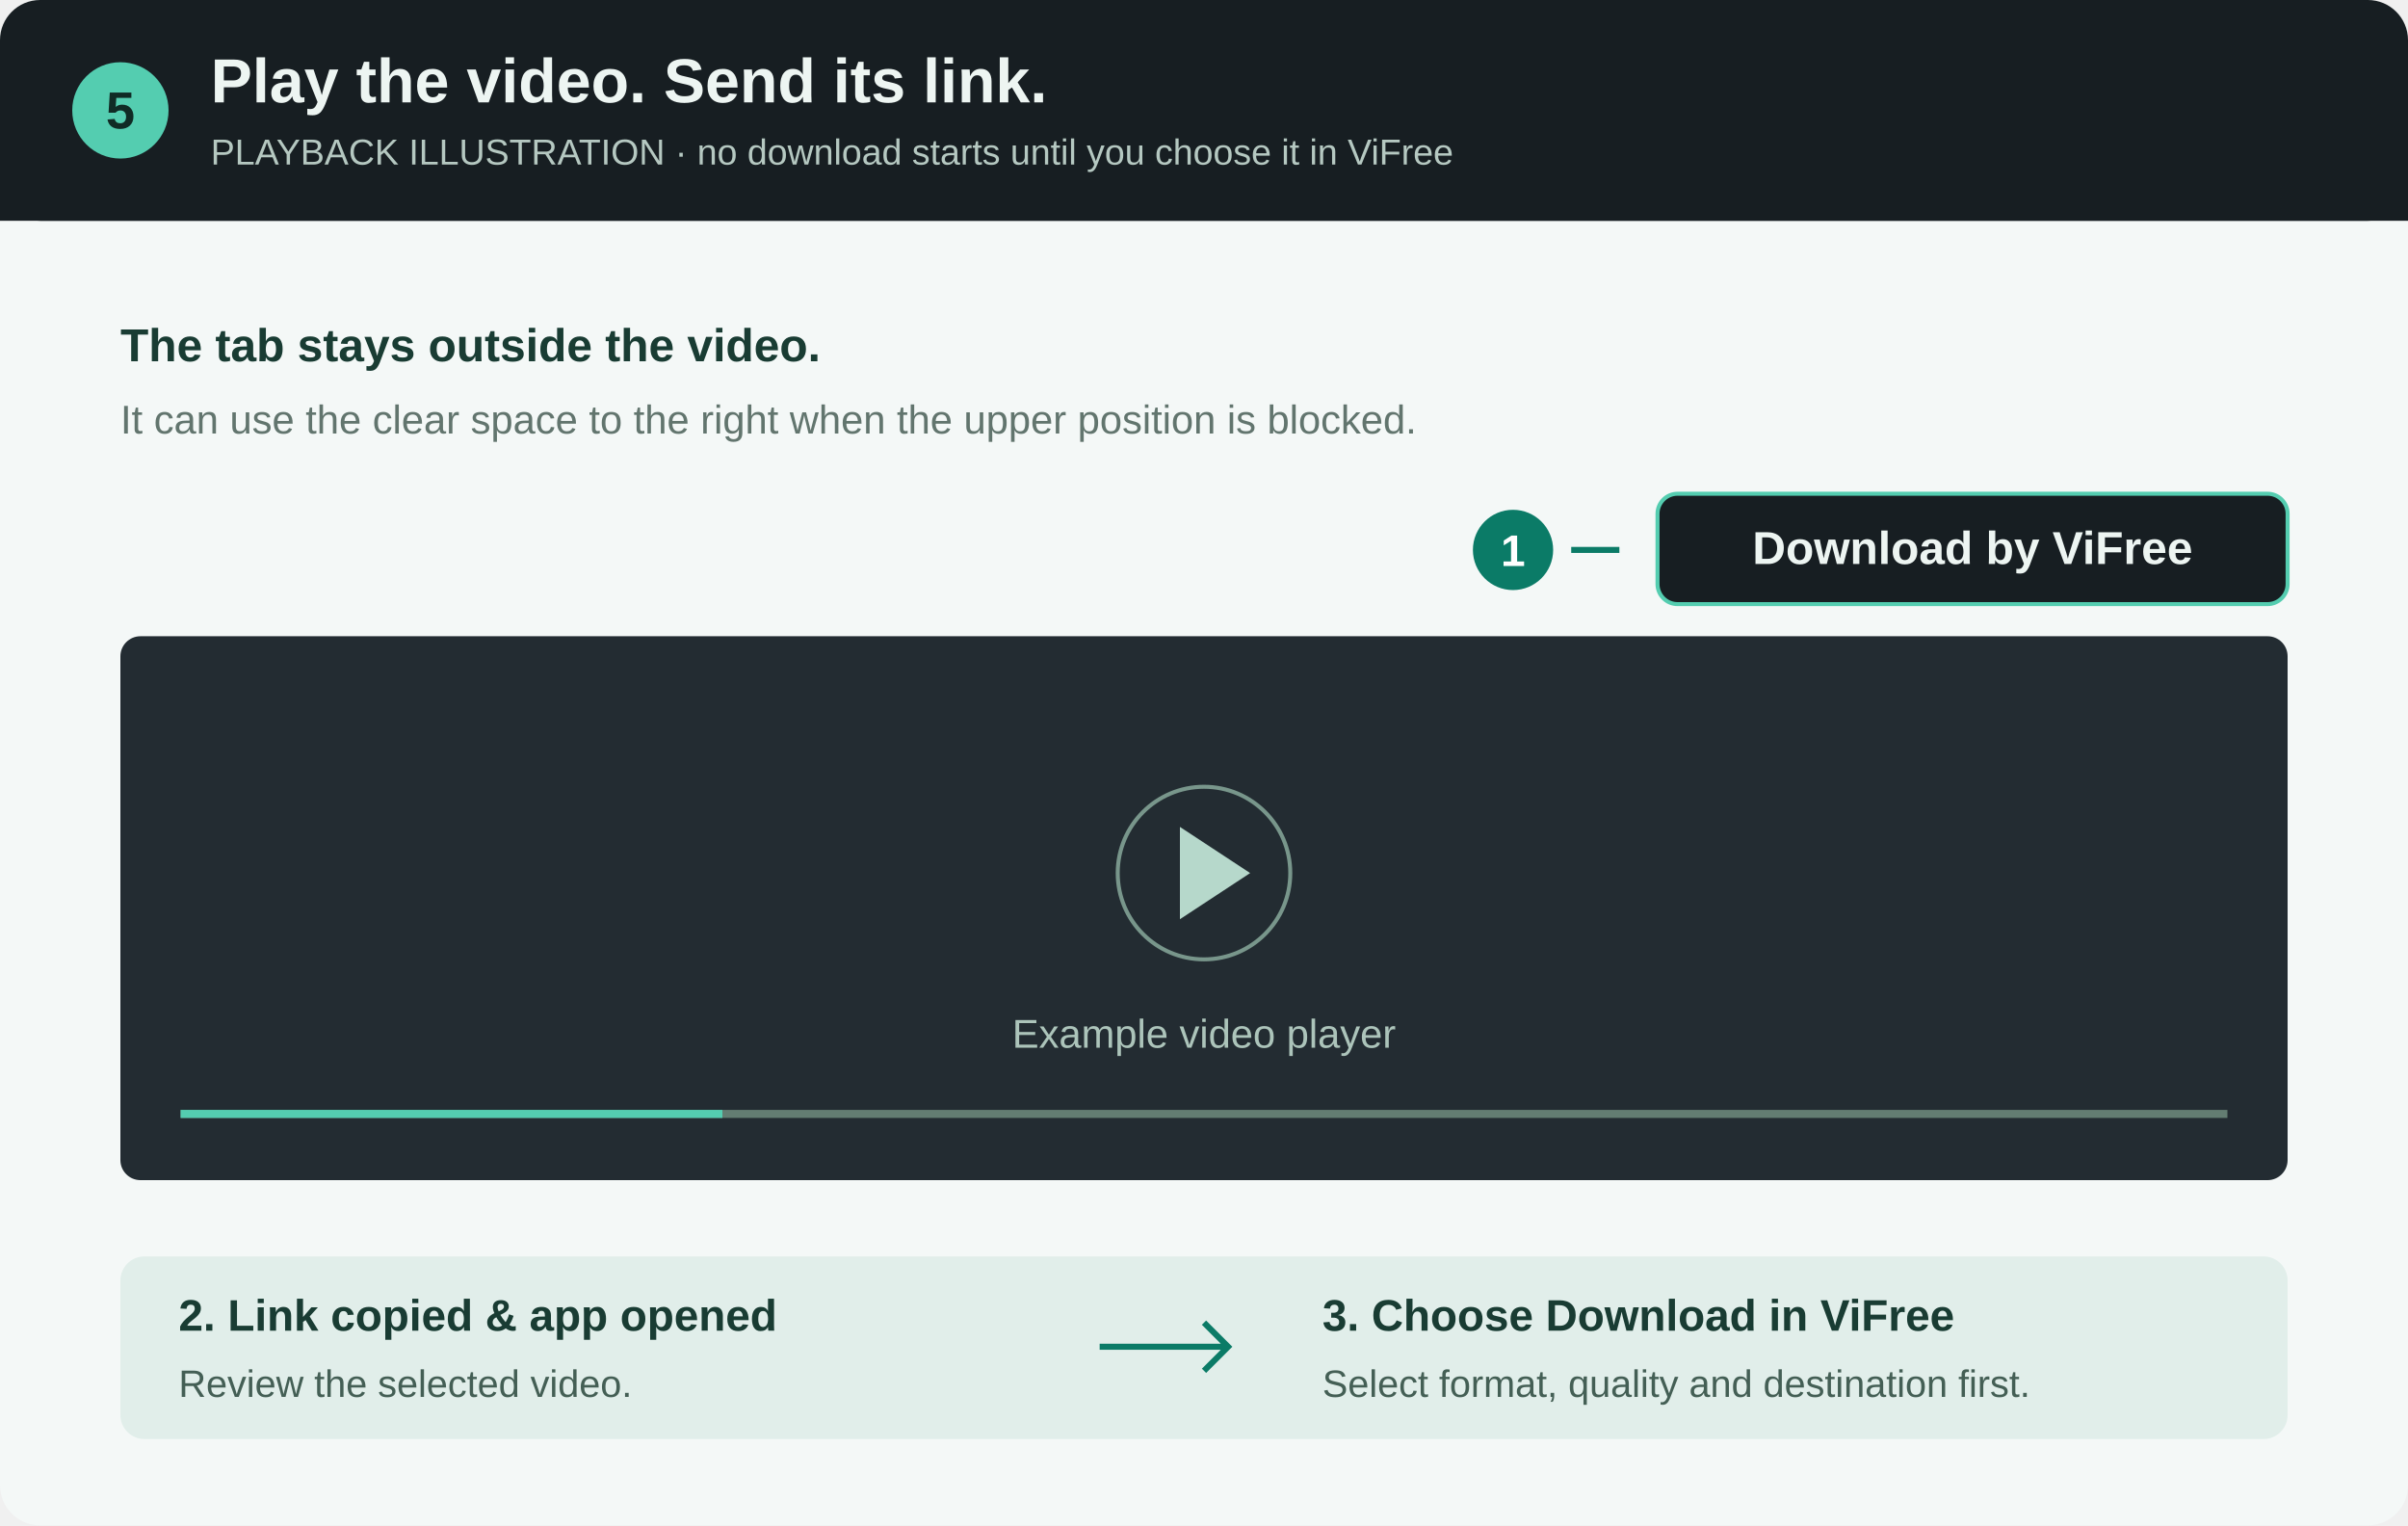
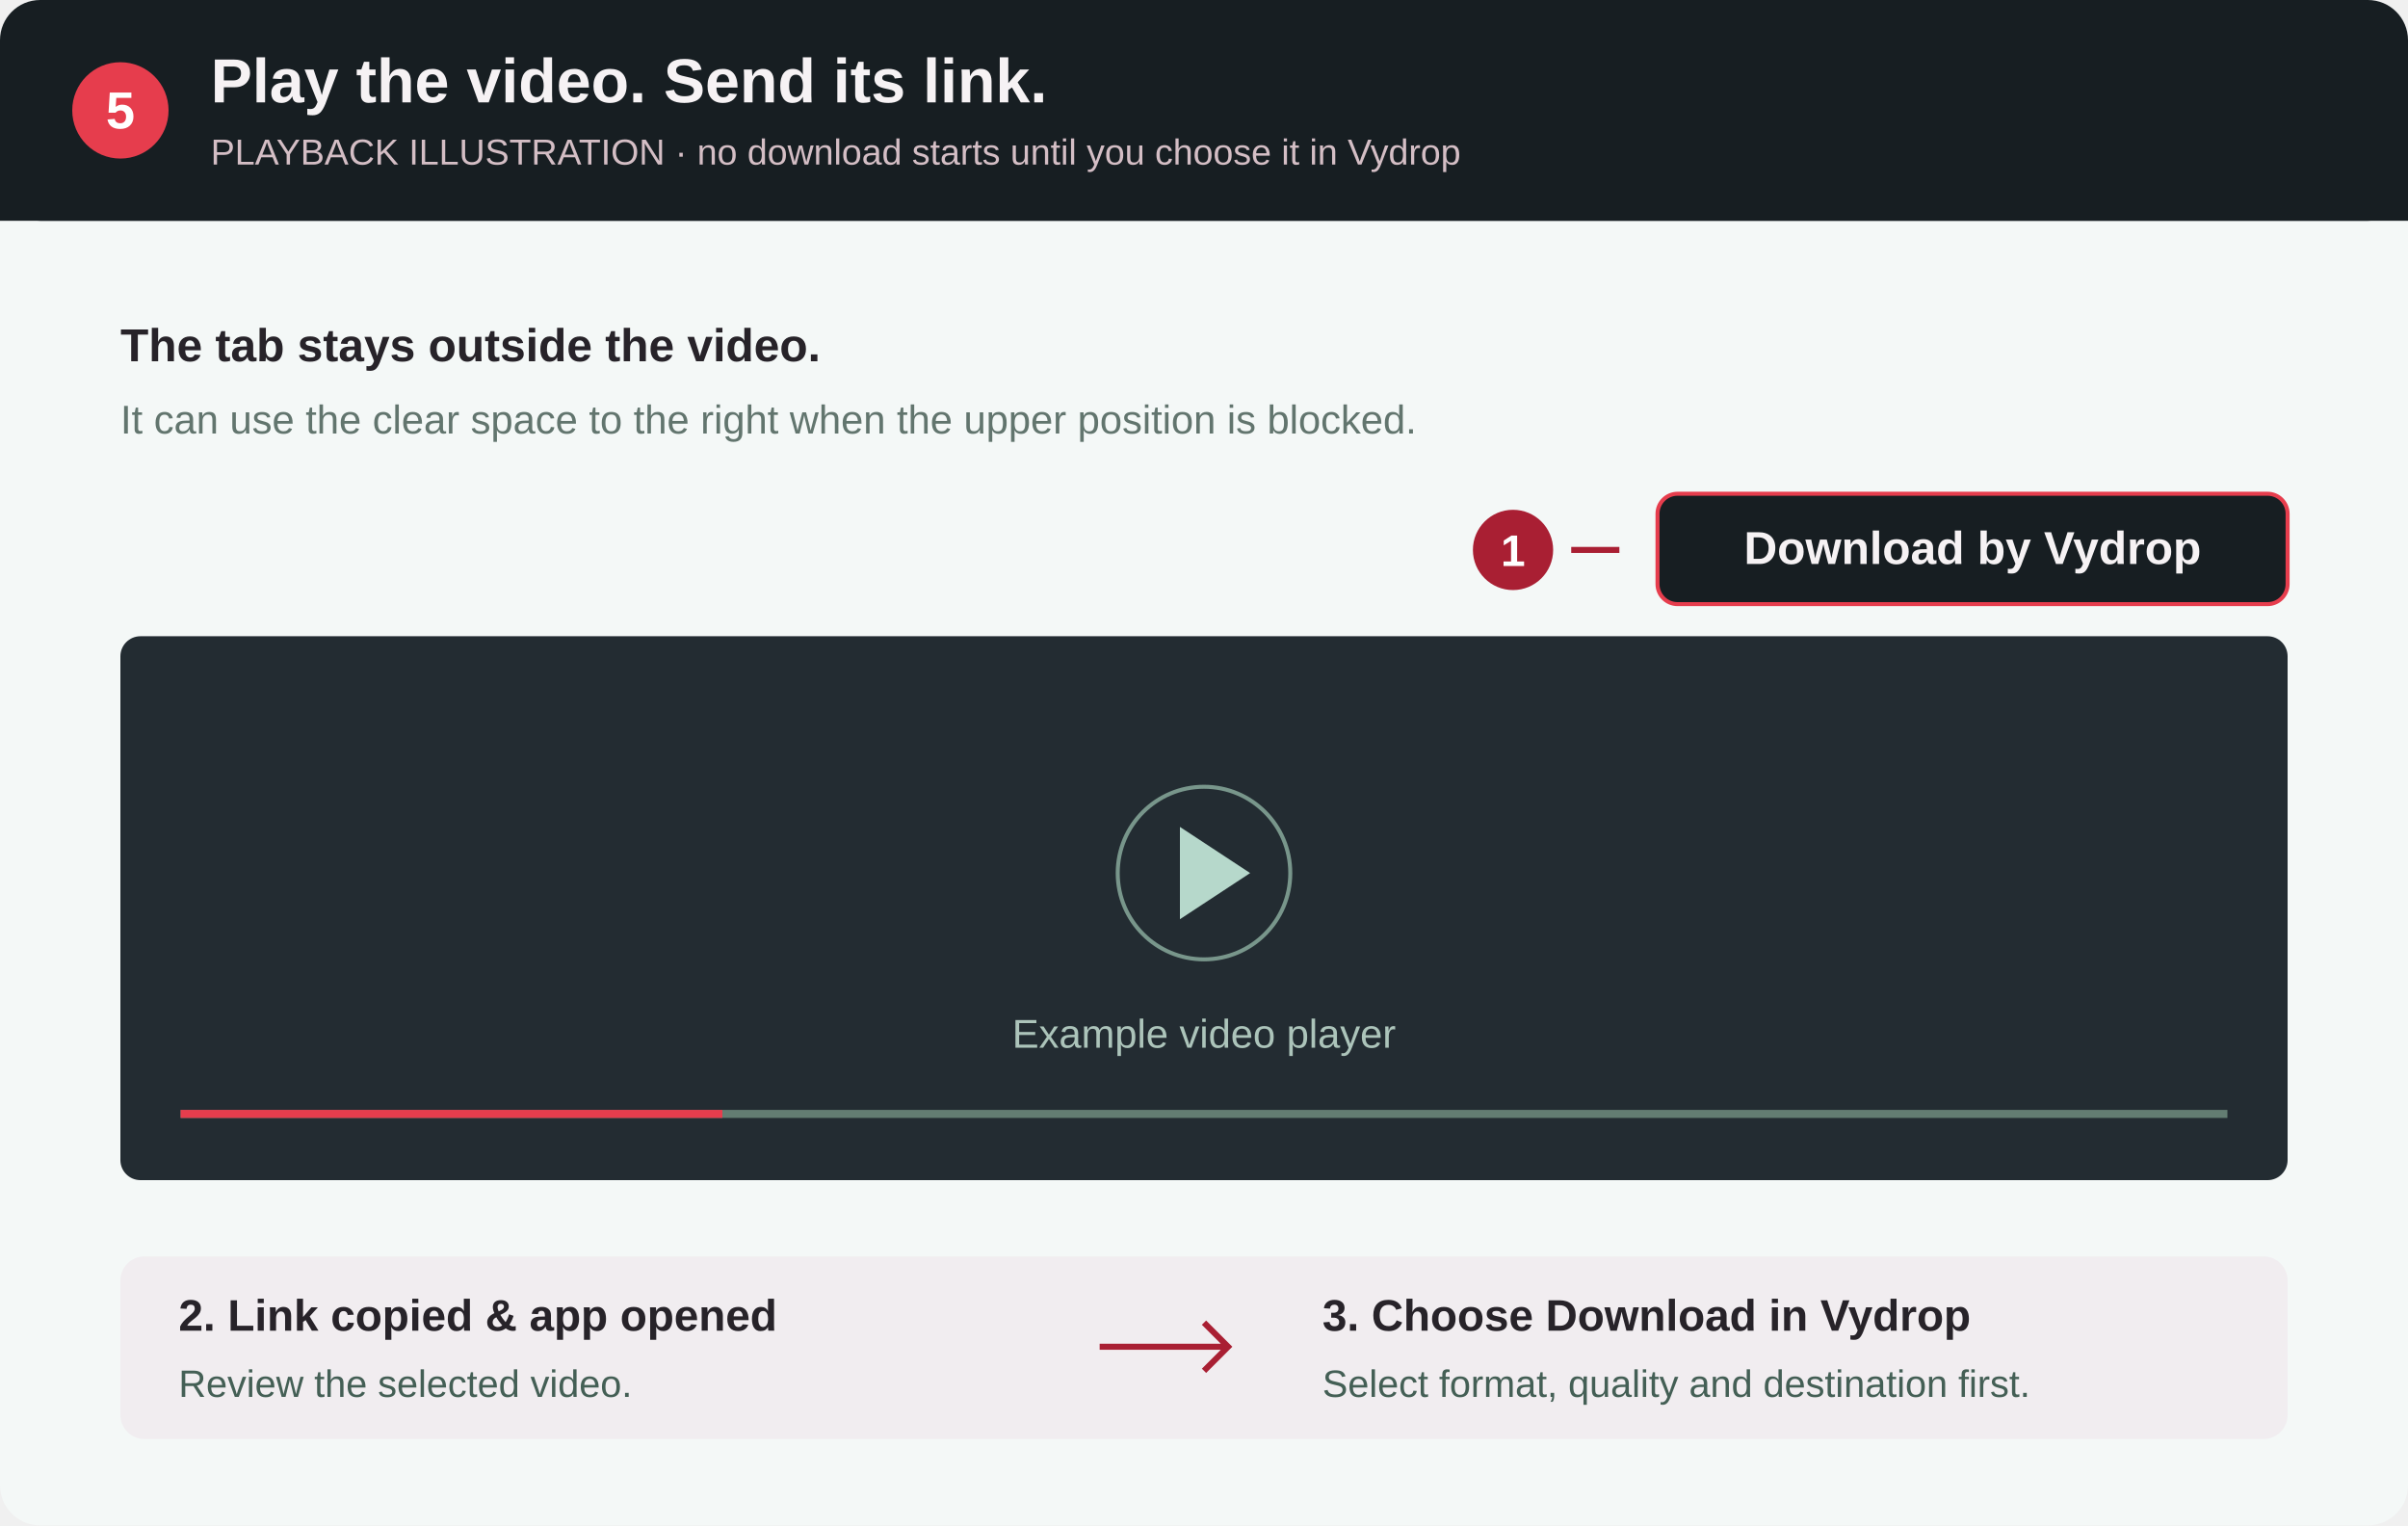
<svg xmlns="http://www.w3.org/2000/svg" width="1200" height="760" viewBox="0 0 1200 760" role="img" aria-labelledby="title desc">
  <rect width="1200" height="760" rx="20" fill="#f4f8f7" />
  <g font-family="Segoe UI, Arial, sans-serif">
    <rect width="1200" height="110" rx="20" fill="#171e22" />
    <rect y="85" width="1200" height="25" fill="#171e22" />
-     <circle cx="60" cy="55" r="24" fill="#54cdb0" />
-     <text x="60" y="64" text-anchor="middle" font-size="26" font-weight="700" fill="#102b25">5</text>
-     <text x="105" y="51" font-size="31" font-weight="600" fill="#edf5f2">Play the video. Send its link.</text>
-     <text x="105" y="82" font-size="18" fill="#b5c8c1">PLAYBACK ILLUSTRATION · no download starts until you choose it in ViFree</text>
-     <text x="60" y="180" font-size="23" font-weight="600" fill="#193c33">The tab stays outside the video.</text>
+     <circle cx="60" cy="55" r="24" fill="#E63D4D" />
+     <text x="60" y="64" text-anchor="middle" font-size="26" font-weight="700" fill="#FFFFFF">5</text>
+     <text x="105" y="51" font-size="31" font-weight="600" fill="#F6F2F4">Play the video. Send its link.</text>
+     <text x="105" y="82" font-size="18" fill="#D4BEC5">PLAYBACK ILLUSTRATION · no download starts until you choose it in Vydrop</text>
+     <text x="60" y="180" font-size="23" font-weight="600" fill="#272329">The tab stays outside the video.</text>
    <text x="60" y="216" font-size="20" fill="#62756e">It can use the clear space to the right when the upper position is blocked.</text>
-     <rect x="826" y="246" width="314" height="55" rx="10" fill="#171e22" stroke="#54cdb0" stroke-width="2" />
-     <text x="983" y="281" text-anchor="middle" font-size="23" font-weight="600" fill="#edf5f2">Download by ViFree</text>
-     <path d="M783 274H807" stroke="#0b7b67" stroke-width="3" />
-     <circle cx="754" cy="274" r="20" fill="#0b7b67" />
+     <rect x="826" y="246" width="314" height="55" rx="10" fill="#171e22" stroke="#E63D4D" stroke-width="2" />
+     <text x="983" y="281" text-anchor="middle" font-size="23" font-weight="600" fill="#F6F2F4">Download by Vydrop</text>
+     <path d="M783 274H807" stroke="#A91F33" stroke-width="3" />
+     <circle cx="754" cy="274" r="20" fill="#A91F33" />
    <text x="754" y="282" text-anchor="middle" font-size="22" font-weight="700" fill="#fff">1</text>
    <rect x="60" y="317" width="1080" height="271" rx="10" fill="#232c32" />
    <circle cx="600" cy="435" r="43" fill="none" stroke="#78968b" stroke-width="2" />
    <path d="M588 412L623 435L588 458Z" fill="#b6d8cb" />
    <text x="600" y="522" text-anchor="middle" font-size="20" fill="#acc4ba">Example video player</text>
    <path d="M90 555H1110" stroke="#637d72" stroke-width="4" />
-     <path d="M90 555H360" stroke="#54cdb0" stroke-width="4" />
-     <rect x="60" y="626" width="1080" height="91" rx="12" fill="#e1eeea" />
-     <text x="89" y="663" font-size="22" font-weight="600" fill="#193c33">2. Link copied &amp; app opened</text>
+     <path d="M90 555H360" stroke="#E63D4D" stroke-width="4" />
+     <rect x="60" y="626" width="1080" height="91" rx="12" fill="#F1EDF0" />
+     <text x="89" y="663" font-size="22" font-weight="600" fill="#272329">2. Link copied &amp; app opened</text>
    <text x="89" y="696" font-size="19" fill="#445f55">Review the selected video.</text>
-     <path d="M548 671H612M600 659L612 671L600 683" fill="none" stroke="#0b7b67" stroke-width="3" />
-     <text x="659" y="663" font-size="22" font-weight="600" fill="#193c33">3. Choose Download in ViFree</text>
+     <path d="M548 671H612M600 659L612 671L600 683" fill="none" stroke="#A91F33" stroke-width="3" />
+     <text x="659" y="663" font-size="22" font-weight="600" fill="#272329">3. Choose Download in Vydrop</text>
    <text x="659" y="696" font-size="19" fill="#445f55">Select format, quality and destination first.</text>
  </g>
</svg>
